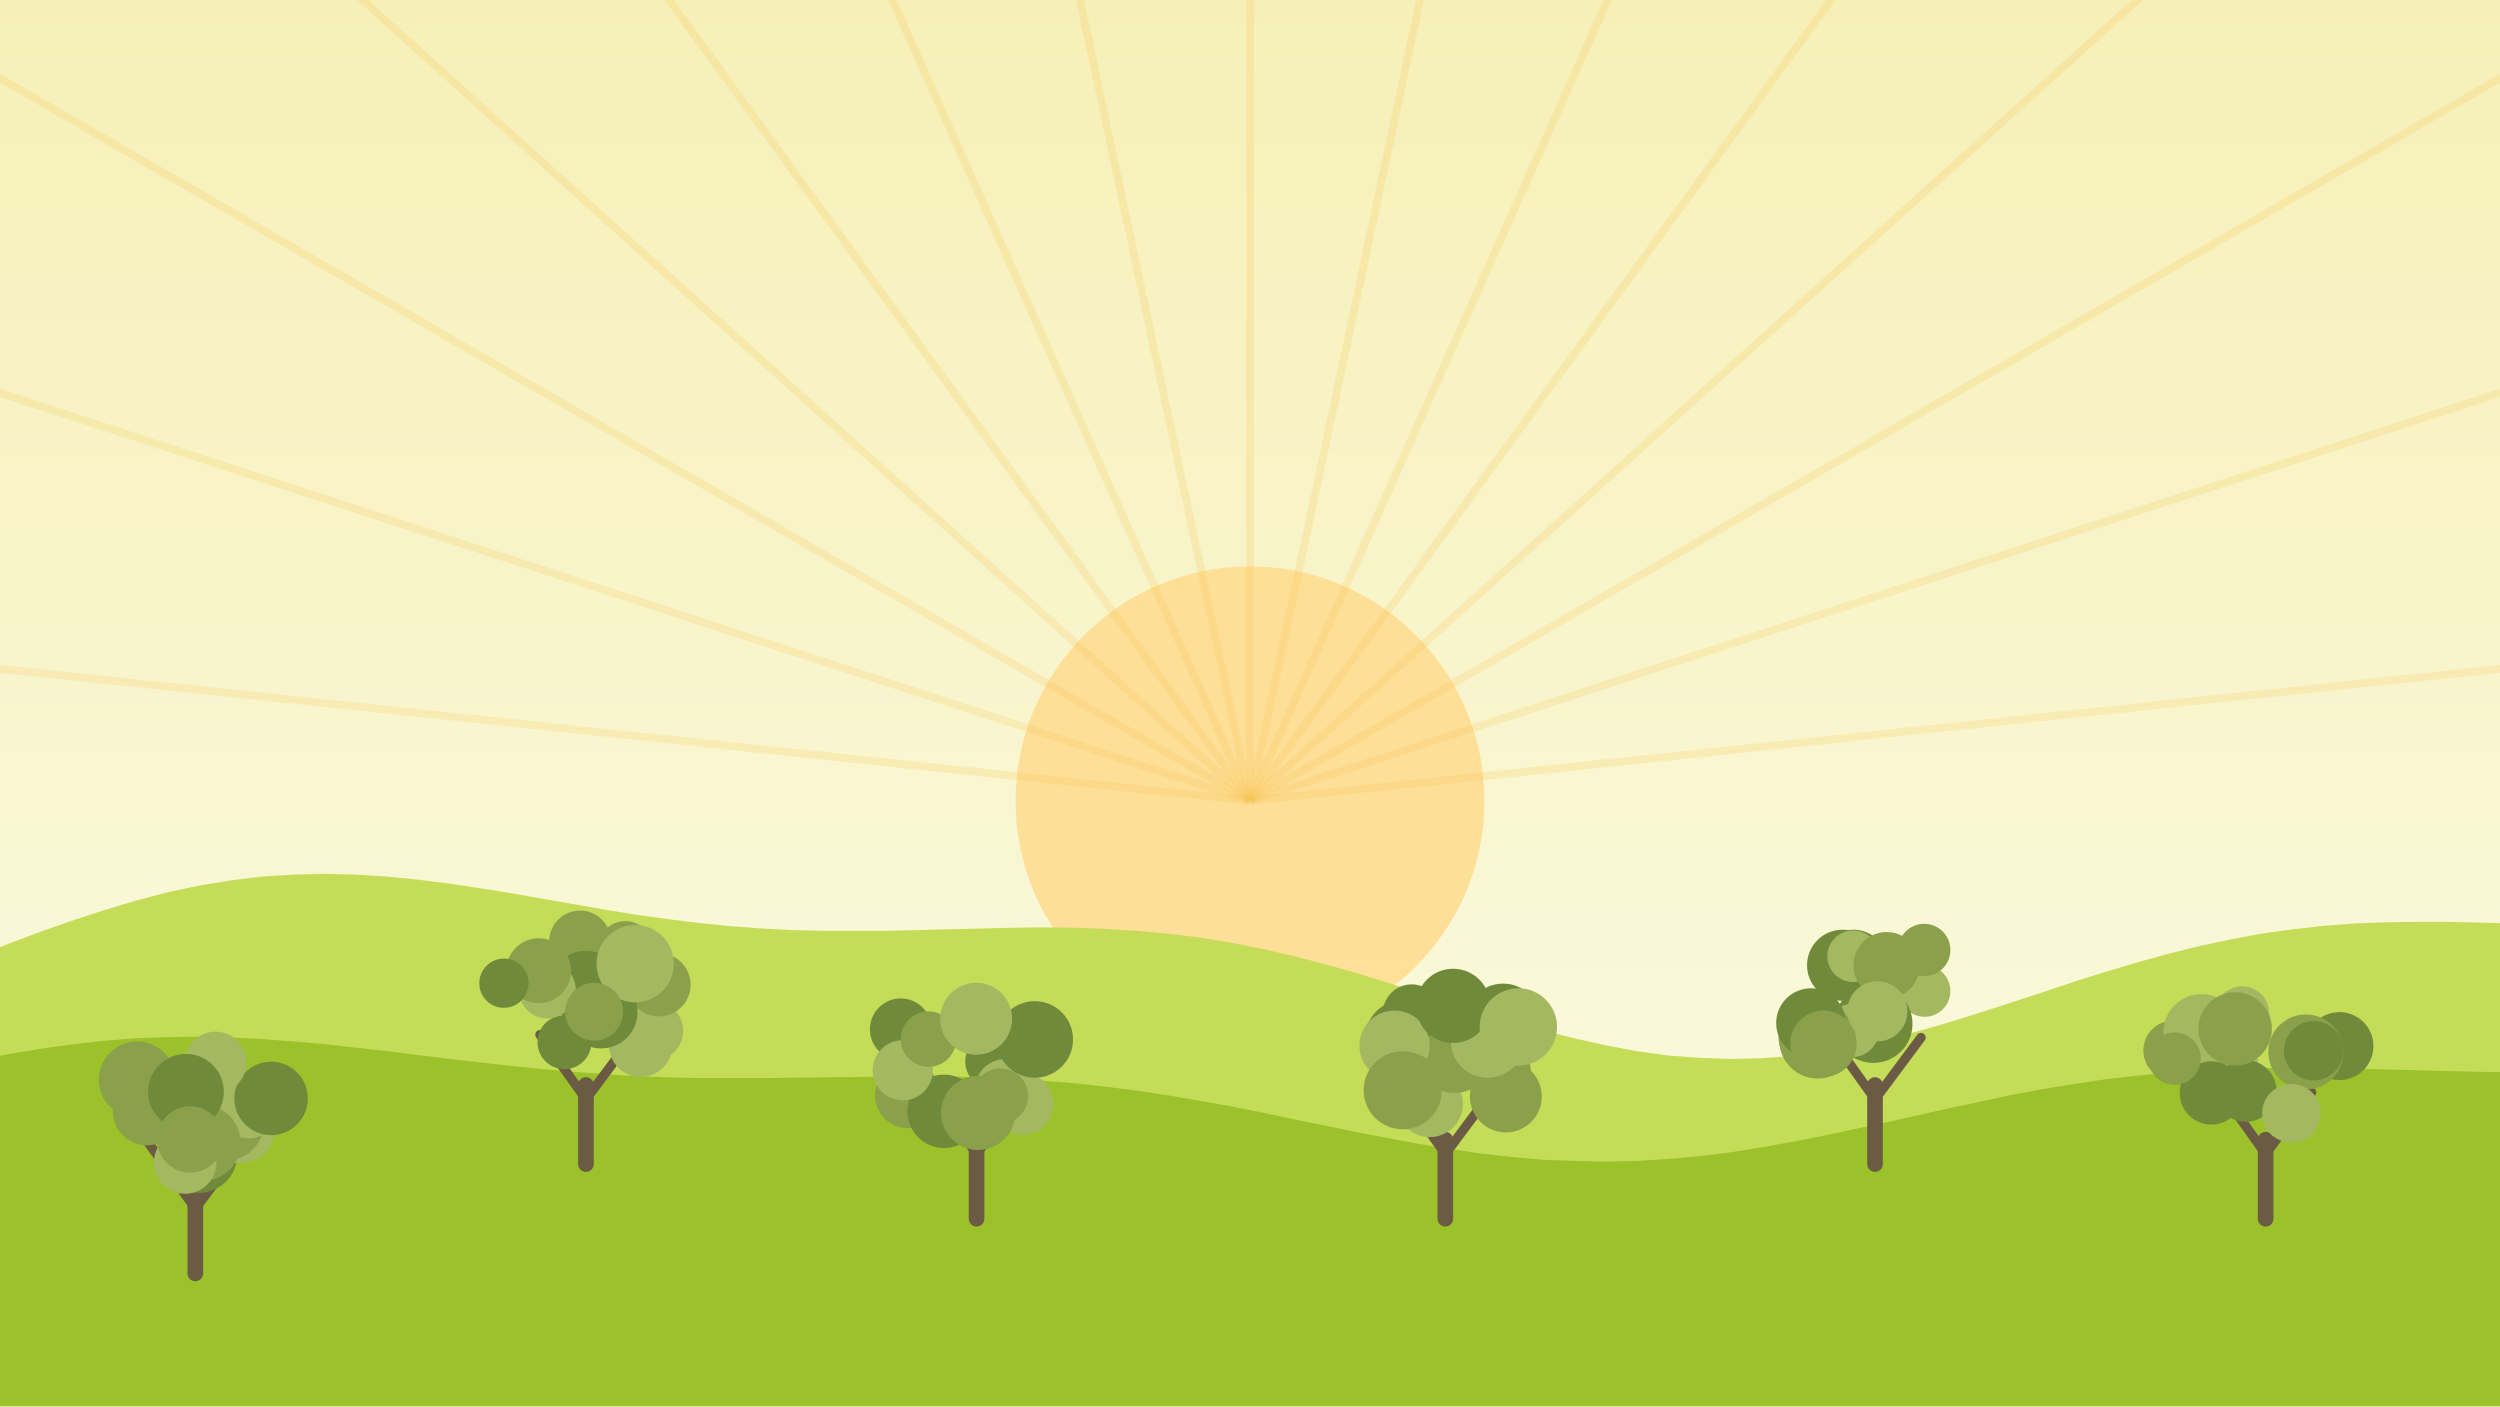
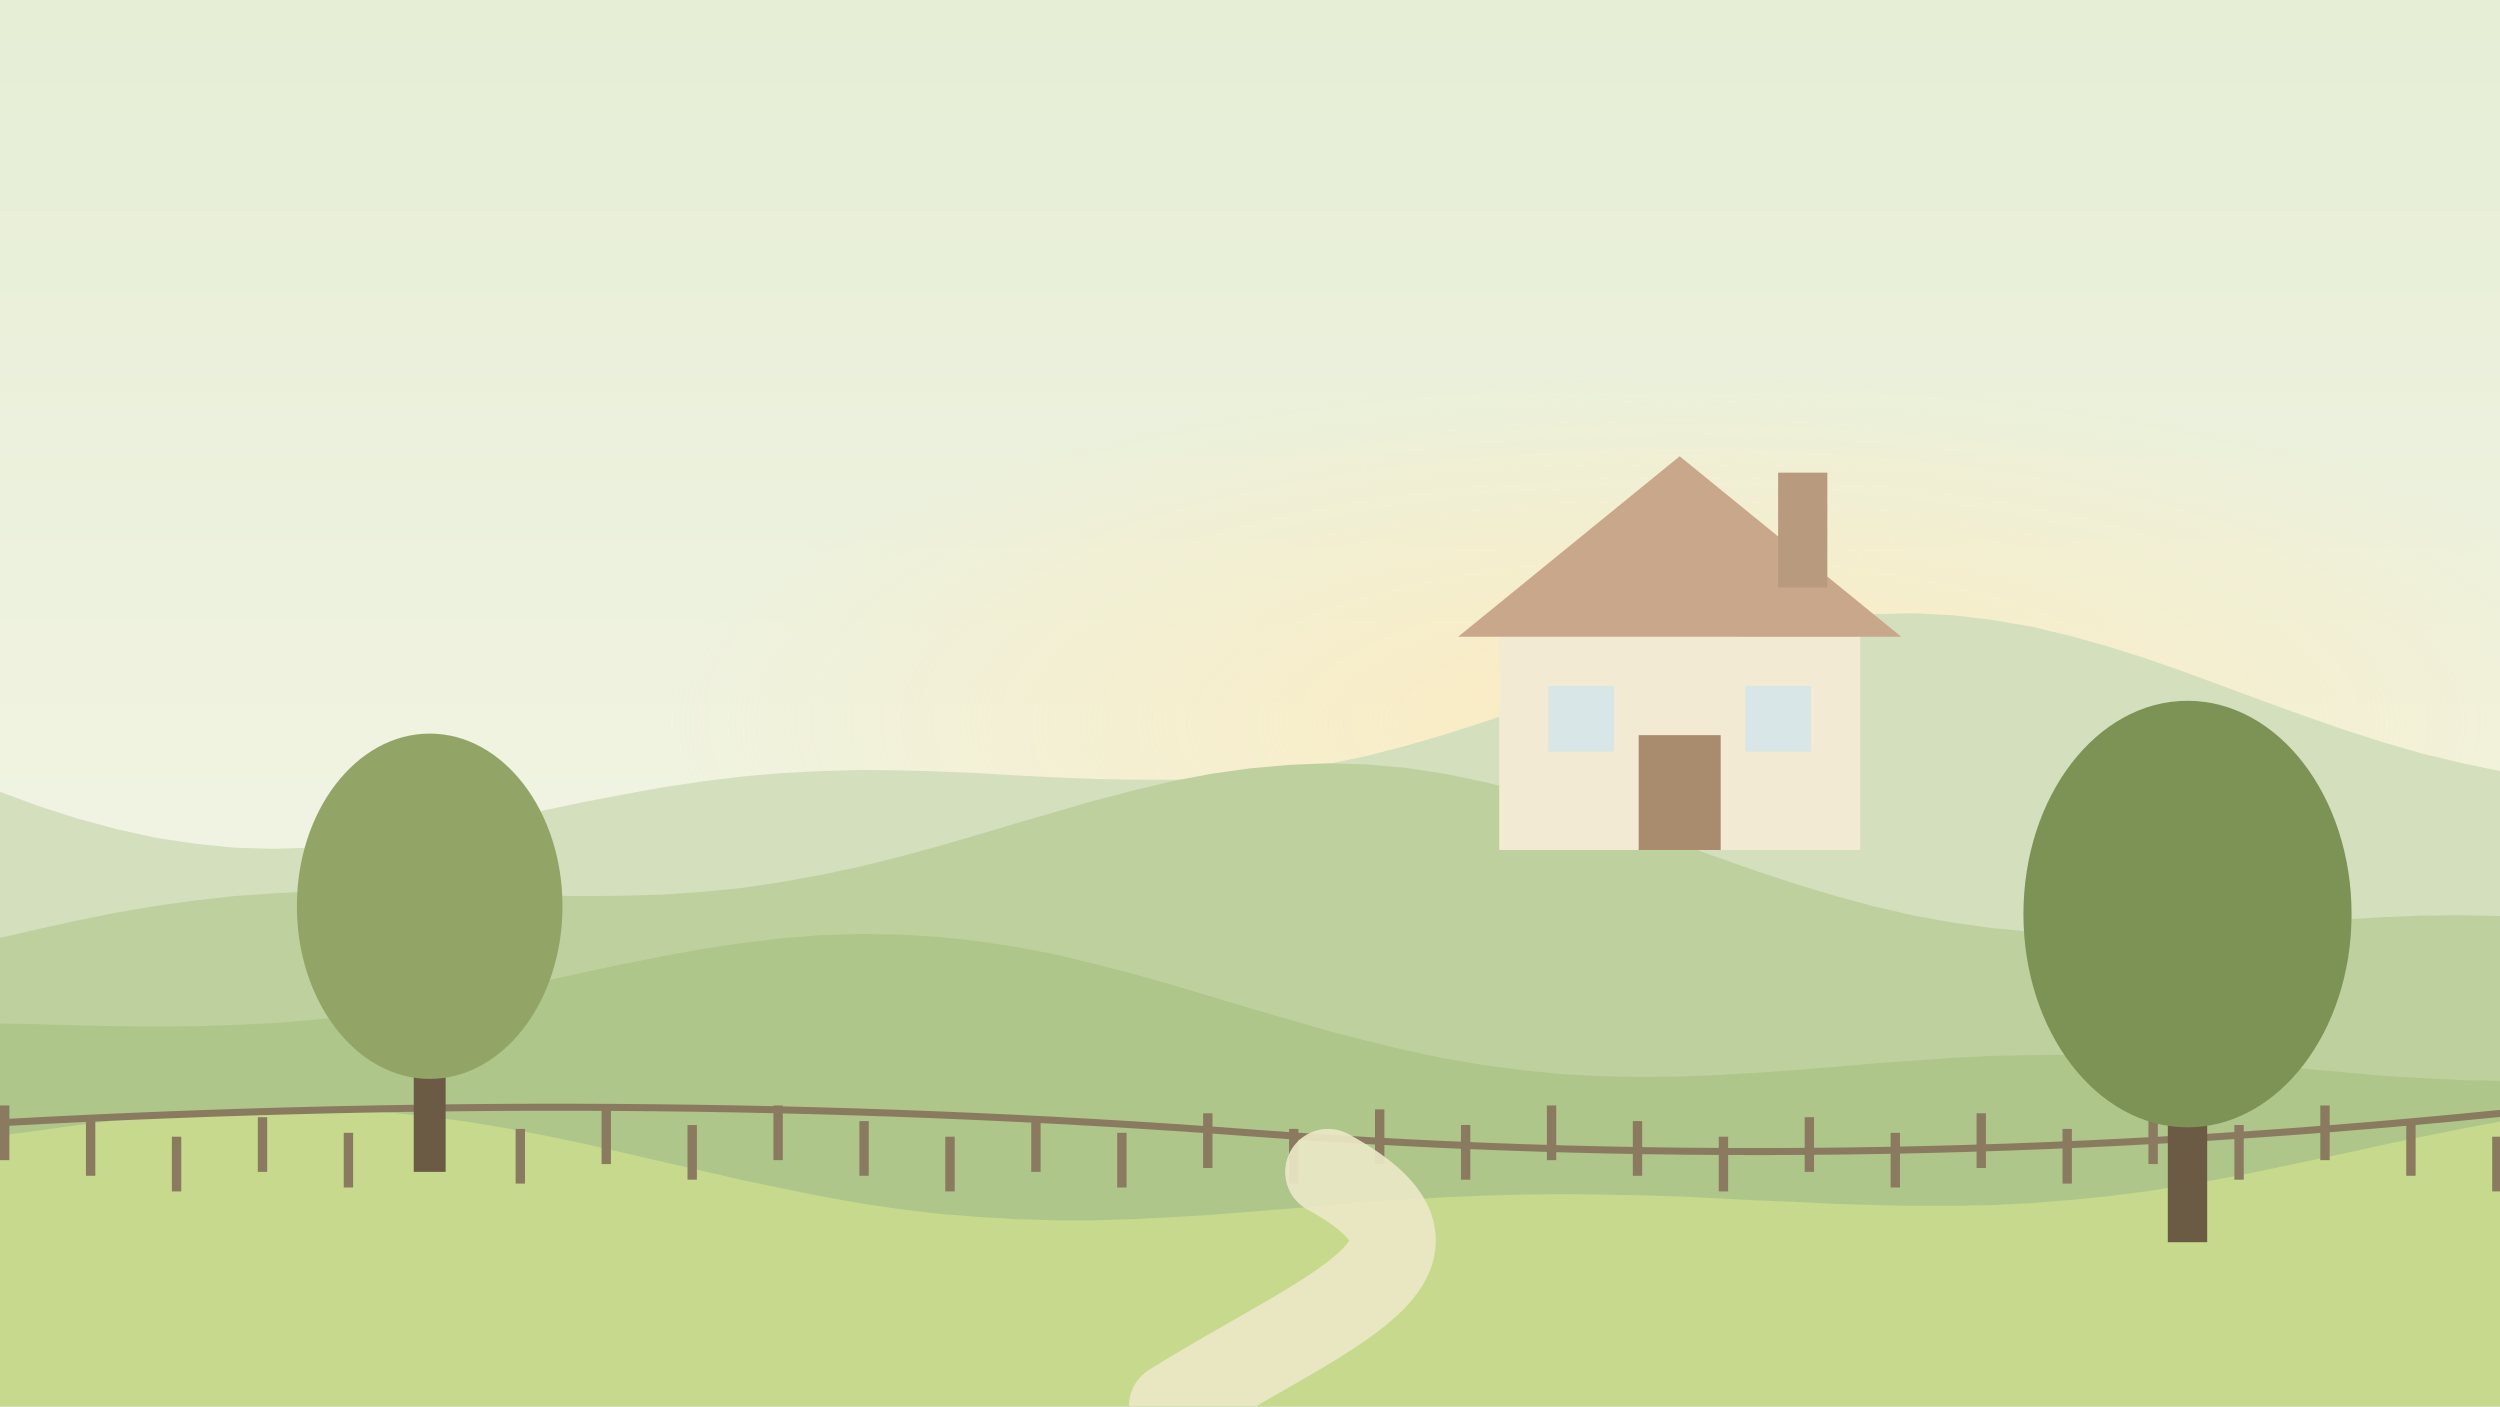
<svg xmlns="http://www.w3.org/2000/svg" viewBox="0 0 640 360" preserveAspectRatio="xMidYMax slice">
  <defs>
-     <linearGradient id="w106" x1="0" y1="0" x2="0" y2="1">
-       <stop offset="0" stop-color="#f6f0b8" />
-       <stop offset="1" stop-color="#fbfbe4" />
+     <linearGradient id="s" x1="0" y1="0" x2="0" y2="1">
+       <stop offset="0" stop-color="#e6eed6" />
+       <stop offset="1" stop-color="#f7f7e9" />
    </linearGradient>
+     <radialGradient id="gl" cx=".5" cy=".5" r=".5">
+       <stop offset="0" stop-color="#ffe9b8" stop-opacity=".8" />
+       <stop offset="1" stop-color="#ffe9b8" stop-opacity="0" />
+     </radialGradient>
  </defs>
-   <rect width="640" height="360" fill="url(#w106)" />
-   <circle cx="320" cy="205" r="60" fill="#ffd98a" opacity="0.8" />
-   <path d="M320 205 L718 163" stroke="#f6c453" stroke-width="2" opacity="0.22" />
-   <path d="M320 205 L700 81" stroke="#f6c453" stroke-width="2" opacity="0.22" />
-   <path d="M320 205 L666 5" stroke="#f6c453" stroke-width="2" opacity="0.22" />
-   <path d="M320 205 L617 -63" stroke="#f6c453" stroke-width="2" opacity="0.22" />
-   <path d="M320 205 L555 -119" stroke="#f6c453" stroke-width="2" opacity="0.22" />
-   <path d="M320 205 L483 -160" stroke="#f6c453" stroke-width="2" opacity="0.22" />
-   <path d="M320 205 L403 -186" stroke="#f6c453" stroke-width="2" opacity="0.22" />
-   <path d="M320 205 L320 -195" stroke="#f6c453" stroke-width="2" opacity="0.22" />
-   <path d="M320 205 L237 -186" stroke="#f6c453" stroke-width="2" opacity="0.22" />
-   <path d="M320 205 L157 -160" stroke="#f6c453" stroke-width="2" opacity="0.22" />
-   <path d="M320 205 L85 -119" stroke="#f6c453" stroke-width="2" opacity="0.22" />
-   <path d="M320 205 L23 -63" stroke="#f6c453" stroke-width="2" opacity="0.22" />
-   <path d="M320 205 L-26 5" stroke="#f6c453" stroke-width="2" opacity="0.22" />
-   <path d="M320 205 L-60 81" stroke="#f6c453" stroke-width="2" opacity="0.22" />
-   <path d="M320 205 L-78 163" stroke="#f6c453" stroke-width="2" opacity="0.22" />
-   <path d="M-5 360 L-5 245 L-5 244.4 L3 241.3 L11 238.3 L19 235.5 L27 232.9 L35 230.5 L43 228.4 L51 226.7 L59 225.4 L67 224.4 L75 223.9 L83 223.7 L91 223.9 L99 224.4 L107 225.2 L115 226.2 L123 227.4 L131 228.7 L139 230.1 L147 231.5 L155 232.9 L163 234.2 L171 235.3 L179 236.3 L187 237.1 L195 237.7 L203 238.1 L211 238.3 L219 238.3 L227 238.3 L235 238.1 L243 237.9 L251 237.7 L259 237.5 L267 237.4 L275 237.5 L283 237.8 L291 238.3 L299 239.0 L307 240.0 L315 241.3 L323 242.9 L331 244.7 L339 246.8 L347 249.0 L355 251.5 L363 254.0 L371 256.5 L379 259.1 L387 261.5 L395 263.8 L403 265.8 L411 267.6 L419 269.1 L427 270.2 L435 270.8 L443 271.1 L451 270.9 L459 270.3 L467 269.3 L475 267.8 L483 266.1 L491 264.0 L499 261.7 L507 259.2 L515 256.6 L523 254.0 L531 251.3 L539 248.8 L547 246.4 L555 244.2 L563 242.2 L571 240.5 L579 239.0 L587 237.9 L595 237.0 L603 236.4 L611 236.1 L619 236.0 L627 236.0 L635 236.2 L643 236.4 L645 360Z" fill="#c4dc58" opacity="1" />
-   <path d="M-5 360 L-5 280 L-5 271.3 L3 269.7 L11 268.4 L19 267.3 L27 266.4 L35 265.8 L43 265.5 L51 265.4 L59 265.6 L67 266.0 L75 266.6 L83 267.3 L91 268.2 L99 269.1 L107 270.1 L115 271.1 L123 272.0 L131 272.9 L139 273.7 L147 274.4 L155 275.0 L163 275.5 L171 275.8 L179 276.0 L187 276.0 L195 276.0 L203 275.9 L211 275.8 L219 275.7 L227 275.6 L235 275.6 L243 275.6 L251 275.8 L259 276.2 L267 276.7 L275 277.3 L283 278.2 L291 279.2 L299 280.4 L307 281.8 L315 283.2 L323 284.8 L331 286.5 L339 288.1 L347 289.8 L355 291.3 L363 292.8 L371 294.1 L379 295.3 L387 296.2 L395 296.9 L403 297.2 L411 297.4 L419 297.2 L427 296.7 L435 296.0 L443 295.0 L451 293.7 L459 292.3 L467 290.7 L475 289.0 L483 287.3 L491 285.5 L499 283.7 L507 282.0 L515 280.3 L523 278.8 L531 277.5 L539 276.3 L547 275.4 L555 274.6 L563 274.0 L571 273.6 L579 273.4 L587 273.4 L595 273.4 L603 273.6 L611 273.8 L619 274.0 L627 274.2 L635 274.4 L643 274.5 L645 360Z" fill="#9bc12b" opacity="1" />
-   <path d="M50 326 L50 305.76" stroke="#6b5a44" stroke-width="4.0" stroke-linecap="round" />
-   <path d="M50 309.44 L38.224 292.88" transform="translate(0,0)" stroke="#6b5a44" stroke-width="2.4" stroke-linecap="round" fill="none" />
-   <path d="M50 309.44 L61.776 293.616" stroke="#6b5a44" stroke-width="2.4" stroke-linecap="round" />
-   <circle cx="37.6" cy="284.5" r="8.7" fill="#8aa04a" />
-   <circle cx="50.8" cy="295.4" r="10.0" fill="#6f8a3a" />
-   <circle cx="61.6" cy="289.0" r="8.8" fill="#a4b862" />
-   <circle cx="58.1" cy="287.6" r="9.4" fill="#8aa04a" />
-   <circle cx="63.4" cy="283.2" r="7.0" fill="#6f8a3a" />
-   <circle cx="63.6" cy="282.8" r="8.6" fill="#a4b862" />
-   <circle cx="35.1" cy="276.4" r="9.8" fill="#8aa04a" />
-   <circle cx="69.4" cy="281.2" r="9.4" fill="#6f8a3a" />
-   <circle cx="55.2" cy="272.0" r="7.9" fill="#a4b862" />
-   <circle cx="51.8" cy="292.6" r="9.8" fill="#8aa04a" />
-   <circle cx="47.6" cy="279.5" r="9.7" fill="#6f8a3a" />
-   <circle cx="47.4" cy="297.6" r="8.0" fill="#a4b862" />
-   <circle cx="48.7" cy="291.7" r="8.5" fill="#8aa04a" />
-   <path d="M150 298 L150 277.76" stroke="#6b5a44" stroke-width="4.0" stroke-linecap="round" />
-   <path d="M150 281.44 L138.224 264.88" transform="translate(0,0)" stroke="#6b5a44" stroke-width="2.4" stroke-linecap="round" fill="none" />
-   <path d="M150 281.44 L161.776 265.616" stroke="#6b5a44" stroke-width="2.4" stroke-linecap="round" />
-   <circle cx="160.1" cy="242.8" r="7.0" fill="#8aa04a" />
-   <circle cx="144.5" cy="266.8" r="6.9" fill="#6f8a3a" />
-   <circle cx="167.4" cy="263.9" r="7.5" fill="#a4b862" />
-   <circle cx="148.5" cy="241.0" r="7.9" fill="#8aa04a" />
-   <circle cx="150.0" cy="252.8" r="9.4" fill="#6f8a3a" />
-   <circle cx="164.0" cy="267.6" r="8.1" fill="#a4b862" />
-   <circle cx="168.7" cy="252.1" r="8.1" fill="#8aa04a" />
-   <circle cx="153.9" cy="259.1" r="9.3" fill="#6f8a3a" />
-   <circle cx="140.1" cy="253.4" r="7.3" fill="#a4b862" />
-   <circle cx="137.9" cy="248.5" r="8.3" fill="#8aa04a" />
-   <circle cx="129.0" cy="251.7" r="6.3" fill="#6f8a3a" />
-   <circle cx="162.6" cy="246.7" r="9.9" fill="#a4b862" />
-   <circle cx="152.1" cy="259.0" r="7.4" fill="#8aa04a" />
-   <path d="M250 312 L250 291.76" stroke="#6b5a44" stroke-width="4.0" stroke-linecap="round" />
-   <path d="M250 295.44 L238.224 278.88" transform="translate(0,0)" stroke="#6b5a44" stroke-width="2.4" stroke-linecap="round" fill="none" />
-   <path d="M250 295.44 L261.776 279.616" stroke="#6b5a44" stroke-width="2.4" stroke-linecap="round" />
-   <circle cx="232.4" cy="280.4" r="8.4" fill="#8aa04a" />
-   <circle cx="254.3" cy="271.7" r="7.2" fill="#6f8a3a" />
-   <circle cx="257.4" cy="278.9" r="7.8" fill="#a4b862" />
-   <circle cx="265.5" cy="267.0" r="8.3" fill="#8aa04a" />
-   <circle cx="241.7" cy="284.5" r="9.4" fill="#6f8a3a" />
-   <circle cx="261.8" cy="282.6" r="7.9" fill="#a4b862" />
-   <circle cx="256.1" cy="280.6" r="7.1" fill="#8aa04a" />
-   <circle cx="230.6" cy="263.5" r="7.9" fill="#6f8a3a" />
-   <circle cx="231.1" cy="274.0" r="7.7" fill="#a4b862" />
-   <circle cx="237.7" cy="266.0" r="7.1" fill="#8aa04a" />
-   <circle cx="264.9" cy="266.1" r="9.8" fill="#6f8a3a" />
-   <circle cx="249.9" cy="260.8" r="9.2" fill="#a4b862" />
-   <circle cx="250.4" cy="284.9" r="9.5" fill="#8aa04a" />
-   <path d="M370 312 L370 291.76" stroke="#6b5a44" stroke-width="4.0" stroke-linecap="round" />
-   <path d="M370 295.44 L358.224 278.88" transform="translate(0,0)" stroke="#6b5a44" stroke-width="2.4" stroke-linecap="round" fill="none" />
-   <path d="M370 295.44 L381.776 279.616" stroke="#6b5a44" stroke-width="2.4" stroke-linecap="round" />
-   <circle cx="385.5" cy="280.7" r="9.2" fill="#8aa04a" />
-   <circle cx="359.3" cy="265.8" r="9.8" fill="#6f8a3a" />
-   <circle cx="366.0" cy="282.6" r="8.5" fill="#a4b862" />
-   <circle cx="372.3" cy="269.8" r="10.0" fill="#8aa04a" />
-   <circle cx="361.4" cy="259.4" r="7.4" fill="#6f8a3a" />
-   <circle cx="357.0" cy="267.7" r="9.0" fill="#a4b862" />
-   <circle cx="383.5" cy="274.4" r="8.4" fill="#8aa04a" />
-   <circle cx="384.8" cy="261.5" r="9.7" fill="#6f8a3a" />
-   <circle cx="380.8" cy="266.5" r="9.4" fill="#a4b862" />
-   <circle cx="360.6" cy="277.9" r="8.3" fill="#8aa04a" />
-   <circle cx="372.0" cy="257.5" r="9.5" fill="#6f8a3a" />
-   <circle cx="388.7" cy="262.9" r="9.9" fill="#a4b862" />
-   <circle cx="359.1" cy="279.1" r="10.0" fill="#8aa04a" />
-   <path d="M480 298 L480 277.76" stroke="#6b5a44" stroke-width="4.0" stroke-linecap="round" />
-   <path d="M480 281.44 L468.224 264.88" transform="translate(0,0)" stroke="#6b5a44" stroke-width="2.4" stroke-linecap="round" fill="none" />
-   <path d="M480 281.44 L491.776 265.616" stroke="#6b5a44" stroke-width="2.4" stroke-linecap="round" />
-   <circle cx="462.7" cy="265.6" r="7.4" fill="#8aa04a" />
-   <circle cx="471.7" cy="247.1" r="9.1" fill="#6f8a3a" />
-   <circle cx="492.7" cy="253.7" r="6.6" fill="#a4b862" />
-   <circle cx="492.6" cy="243.2" r="6.7" fill="#8aa04a" />
-   <circle cx="479.6" cy="262.1" r="10.0" fill="#6f8a3a" />
-   <circle cx="474.2" cy="263.8" r="6.8" fill="#a4b862" />
-   <circle cx="465.3" cy="266.3" r="9.8" fill="#8aa04a" />
-   <circle cx="474.5" cy="246.6" r="8.6" fill="#6f8a3a" />
-   <circle cx="474.4" cy="244.8" r="6.6" fill="#a4b862" />
-   <circle cx="483.0" cy="247.1" r="8.5" fill="#8aa04a" />
-   <circle cx="463.6" cy="261.9" r="8.9" fill="#6f8a3a" />
-   <circle cx="480.6" cy="258.9" r="7.7" fill="#a4b862" />
-   <circle cx="466.8" cy="267.2" r="8.5" fill="#8aa04a" />
-   <path d="M580 312 L580 291.76" stroke="#6b5a44" stroke-width="4.0" stroke-linecap="round" />
-   <path d="M580 295.44 L568.224 278.88" transform="translate(0,0)" stroke="#6b5a44" stroke-width="2.4" stroke-linecap="round" fill="none" />
-   <path d="M580 295.44 L591.776 279.616" stroke="#6b5a44" stroke-width="2.4" stroke-linecap="round" />
-   <circle cx="567.1" cy="269.1" r="9.4" fill="#8aa04a" />
-   <circle cx="598.9" cy="267.8" r="8.7" fill="#6f8a3a" />
-   <circle cx="568.3" cy="273.8" r="10.0" fill="#a4b862" />
-   <circle cx="590.3" cy="269.3" r="9.6" fill="#8aa04a" />
-   <circle cx="592.3" cy="269.0" r="7.6" fill="#6f8a3a" />
-   <circle cx="574.0" cy="259.4" r="6.9" fill="#a4b862" />
-   <circle cx="556.3" cy="268.9" r="7.6" fill="#8aa04a" />
-   <circle cx="574.9" cy="279.3" r="7.9" fill="#6f8a3a" />
-   <circle cx="563.6" cy="264.3" r="9.8" fill="#a4b862" />
-   <circle cx="572.2" cy="263.4" r="9.4" fill="#8aa04a" />
-   <circle cx="566.1" cy="279.8" r="8.1" fill="#6f8a3a" />
-   <circle cx="586.6" cy="285.0" r="7.5" fill="#a4b862" />
-   <circle cx="556.7" cy="271.0" r="6.7" fill="#8aa04a" />
+   <rect width="640" height="360" fill="url(#s)" />
+   <ellipse cx="430" cy="185" rx="260" ry="90" fill="url(#gl)" />
+   <path d="M-10 360 L-10 198.7 L0 202.7 L10 206.4 L20 209.6 L30 212.3 L40 214.5 L50 216.0 L60 217.0 L70 217.3 L80 217.0 L90 216.2 L100 215.0 L110 213.4 L120 211.5 L130 209.5 L140 207.3 L150 205.2 L160 203.3 L170 201.5 L180 200.0 L190 198.8 L200 197.9 L210 197.4 L220 197.1 L230 197.2 L240 197.5 L250 197.9 L260 198.5 L270 199.0 L280 199.4 L290 199.6 L300 199.6 L310 199.2 L320 198.4 L330 197.2 L340 195.6 L350 193.5 L360 190.9 L370 188.0 L380 184.8 L390 181.3 L400 177.7 L410 174.1 L420 170.5 L430 167.2 L440 164.2 L450 161.6 L460 159.6 L470 158.1 L480 157.2 L490 157.0 L500 157.5 L510 158.7 L520 160.4 L530 162.8 L540 165.6 L550 168.8 L560 172.3 L570 176.0 L580 179.7 L590 183.3 L600 186.8 L610 190.0 L620 192.9 L630 195.3 L640 197.4 L650 198.9 L650 360Z" fill="#d4dfbd" opacity="1" />
+   <path d="M-10 360 L-10 242.4 L0 240.1 L10 237.8 L20 235.6 L30 233.6 L40 231.9 L50 230.5 L60 229.4 L70 228.7 L80 228.2 L90 228.0 L100 228.1 L110 228.3 L120 228.7 L130 229.0 L140 229.3 L150 229.4 L160 229.3 L170 229.0 L180 228.3 L190 227.3 L200 225.8 L210 224.0 L220 221.9 L230 219.4 L240 216.7 L250 213.8 L260 210.8 L270 207.9 L280 205.0 L290 202.4 L300 200.0 L310 198.1 L320 196.7 L330 195.8 L340 195.4 L350 195.7 L360 196.6 L370 198.1 L380 200.2 L390 202.7 L400 205.6 L410 208.9 L420 212.4 L430 216.0 L440 219.6 L450 223.1 L460 226.4 L470 229.4 L480 232.1 L490 234.4 L500 236.2 L510 237.6 L520 238.5 L530 239.0 L540 239.1 L550 238.8 L560 238.3 L570 237.7 L580 236.9 L590 236.1 L600 235.4 L610 234.8 L620 234.4 L630 234.3 L640 234.5 L650 234.9 L650 360Z" fill="#bfd09f" opacity="1" />
+   <g transform="translate(430 205) scale(2.1)">
+     <rect x="-22" y="-20" width="44" height="26" fill="#f2ead2" />
+     <path d="M-27 -20 L0 -42 L27 -20Z" fill="#c9a78a" />
+     <rect x="-5" y="-8" width="10" height="14" fill="#a98b6e" />
+     <rect x="-16" y="-14" width="8" height="8" fill="#d8e6e8" />
+     <rect x="8" y="-14" width="8" height="8" fill="#d8e6e8" />
+     <rect x="12" y="-40" width="6" height="14" fill="#b89a7e" />
+   </g>
+   <path d="M-10 360 L-10 261.9 L0 262.0 L10 262.2 L20 262.5 L30 262.7 L40 262.8 L50 262.7 L60 262.4 L70 261.9 L80 261.1 L90 260.0 L100 258.6 L110 257.0 L120 255.1 L130 253.1 L140 251.0 L150 248.8 L160 246.7 L170 244.7 L180 242.9 L190 241.4 L200 240.2 L210 239.4 L220 239.1 L230 239.2 L240 239.8 L250 240.9 L260 242.4 L270 244.3 L280 246.7 L290 249.3 L300 252.1 L310 255.1 L320 258.1 L330 261.0 L340 263.9 L350 266.5 L360 268.9 L370 271.0 L380 272.7 L390 274.0 L400 275.0 L410 275.5 L420 275.7 L430 275.6 L440 275.2 L450 274.6 L460 273.9 L470 273.1 L480 272.2 L490 271.5 L500 270.8 L510 270.3 L520 270.1 L530 270.0 L540 270.2 L550 270.5 L560 271.1 L570 271.9 L580 272.7 L590 273.6 L600 274.5 L610 275.4 L620 276.0 L630 276.5 L640 276.7 L650 276.5 L650 360Z" fill="#aec68a" opacity="1" />
+   <path d="M-10 360 L-10 292.1 L0 290.7 L10 289.4 L20 288.0 L30 286.8 L40 285.7 L50 284.8 L60 284.1 L70 283.8 L80 283.8 L90 284.2 L100 284.8 L110 285.9 L120 287.2 L130 288.9 L140 290.8 L150 292.9 L160 295.2 L170 297.5 L180 299.8 L190 302.1 L200 304.2 L210 306.2 L220 308.0 L230 309.5 L240 310.7 L250 311.5 L260 312.1 L270 312.4 L280 312.4 L290 312.1 L300 311.6 L310 311.0 L320 310.2 L330 309.4 L340 308.6 L350 307.8 L360 307.1 L370 306.5 L380 306.1 L390 305.8 L400 305.7 L410 305.8 L420 306.0 L430 306.3 L440 306.8 L450 307.3 L460 307.7 L470 308.2 L480 308.5 L490 308.7 L500 308.7 L510 308.5 L520 308.0 L530 307.2 L540 306.2 L550 304.9 L560 303.3 L570 301.5 L580 299.5 L590 297.4 L600 295.3 L610 293.1 L620 291.0 L630 289.0 L640 287.1 L650 285.5 L650 360Z" fill="#c6d98c" opacity="1" />
+   <rect x="0" y="283" width="2.4" height="14" fill="#8a7a60" />
+   <rect x="22" y="287" width="2.4" height="14" fill="#8a7a60" />
+   <rect x="44" y="291" width="2.4" height="14" fill="#8a7a60" />
+   <rect x="66" y="286" width="2.4" height="14" fill="#8a7a60" />
+   <rect x="88" y="290" width="2.4" height="14" fill="#8a7a60" />
+   <rect x="110" y="285" width="2.4" height="14" fill="#8a7a60" />
+   <rect x="132" y="289" width="2.4" height="14" fill="#8a7a60" />
+   <rect x="154" y="284" width="2.4" height="14" fill="#8a7a60" />
+   <rect x="176" y="288" width="2.4" height="14" fill="#8a7a60" />
+   <rect x="198" y="283" width="2.4" height="14" fill="#8a7a60" />
+   <rect x="220" y="287" width="2.4" height="14" fill="#8a7a60" />
+   <rect x="242" y="291" width="2.4" height="14" fill="#8a7a60" />
+   <rect x="264" y="286" width="2.4" height="14" fill="#8a7a60" />
+   <rect x="286" y="290" width="2.4" height="14" fill="#8a7a60" />
+   <rect x="308" y="285" width="2.4" height="14" fill="#8a7a60" />
+   <rect x="330" y="289" width="2.4" height="14" fill="#8a7a60" />
+   <rect x="352" y="284" width="2.4" height="14" fill="#8a7a60" />
+   <rect x="374" y="288" width="2.4" height="14" fill="#8a7a60" />
+   <rect x="396" y="283" width="2.4" height="14" fill="#8a7a60" />
+   <rect x="418" y="287" width="2.4" height="14" fill="#8a7a60" />
+   <rect x="440" y="291" width="2.4" height="14" fill="#8a7a60" />
+   <rect x="462" y="286" width="2.4" height="14" fill="#8a7a60" />
+   <rect x="484" y="290" width="2.4" height="14" fill="#8a7a60" />
+   <rect x="506" y="285" width="2.4" height="14" fill="#8a7a60" />
+   <rect x="528" y="289" width="2.4" height="14" fill="#8a7a60" />
+   <rect x="550" y="284" width="2.4" height="14" fill="#8a7a60" />
+   <rect x="572" y="288" width="2.4" height="14" fill="#8a7a60" />
+   <rect x="594" y="283" width="2.4" height="14" fill="#8a7a60" />
+   <rect x="616" y="287" width="2.4" height="14" fill="#8a7a60" />
+   <rect x="638" y="291" width="2.4" height="14" fill="#8a7a60" />
+   <path d="M-10 288 Q160 278 320 290 T650 284" stroke="#8a7a60" stroke-width="1.8" fill="none" />
+   <rect x="105.92" y="252.4" width="8.16" height="47.6" fill="#6b5a44" />
+   <ellipse cx="110" cy="232.0" rx="34.0" ry="44.2" fill="#92a567" />
+   <rect x="554.96" y="259.2" width="10.08" height="58.8" fill="#6b5a44" />
+   <ellipse cx="560" cy="234.0" rx="42.0" ry="54.6" fill="#7d9355" />
+   <path d="M300 360 C340 335 380 322 340 300" stroke="#ece9c6" stroke-width="22" fill="none" stroke-linecap="round" opacity=".9" />
</svg>
